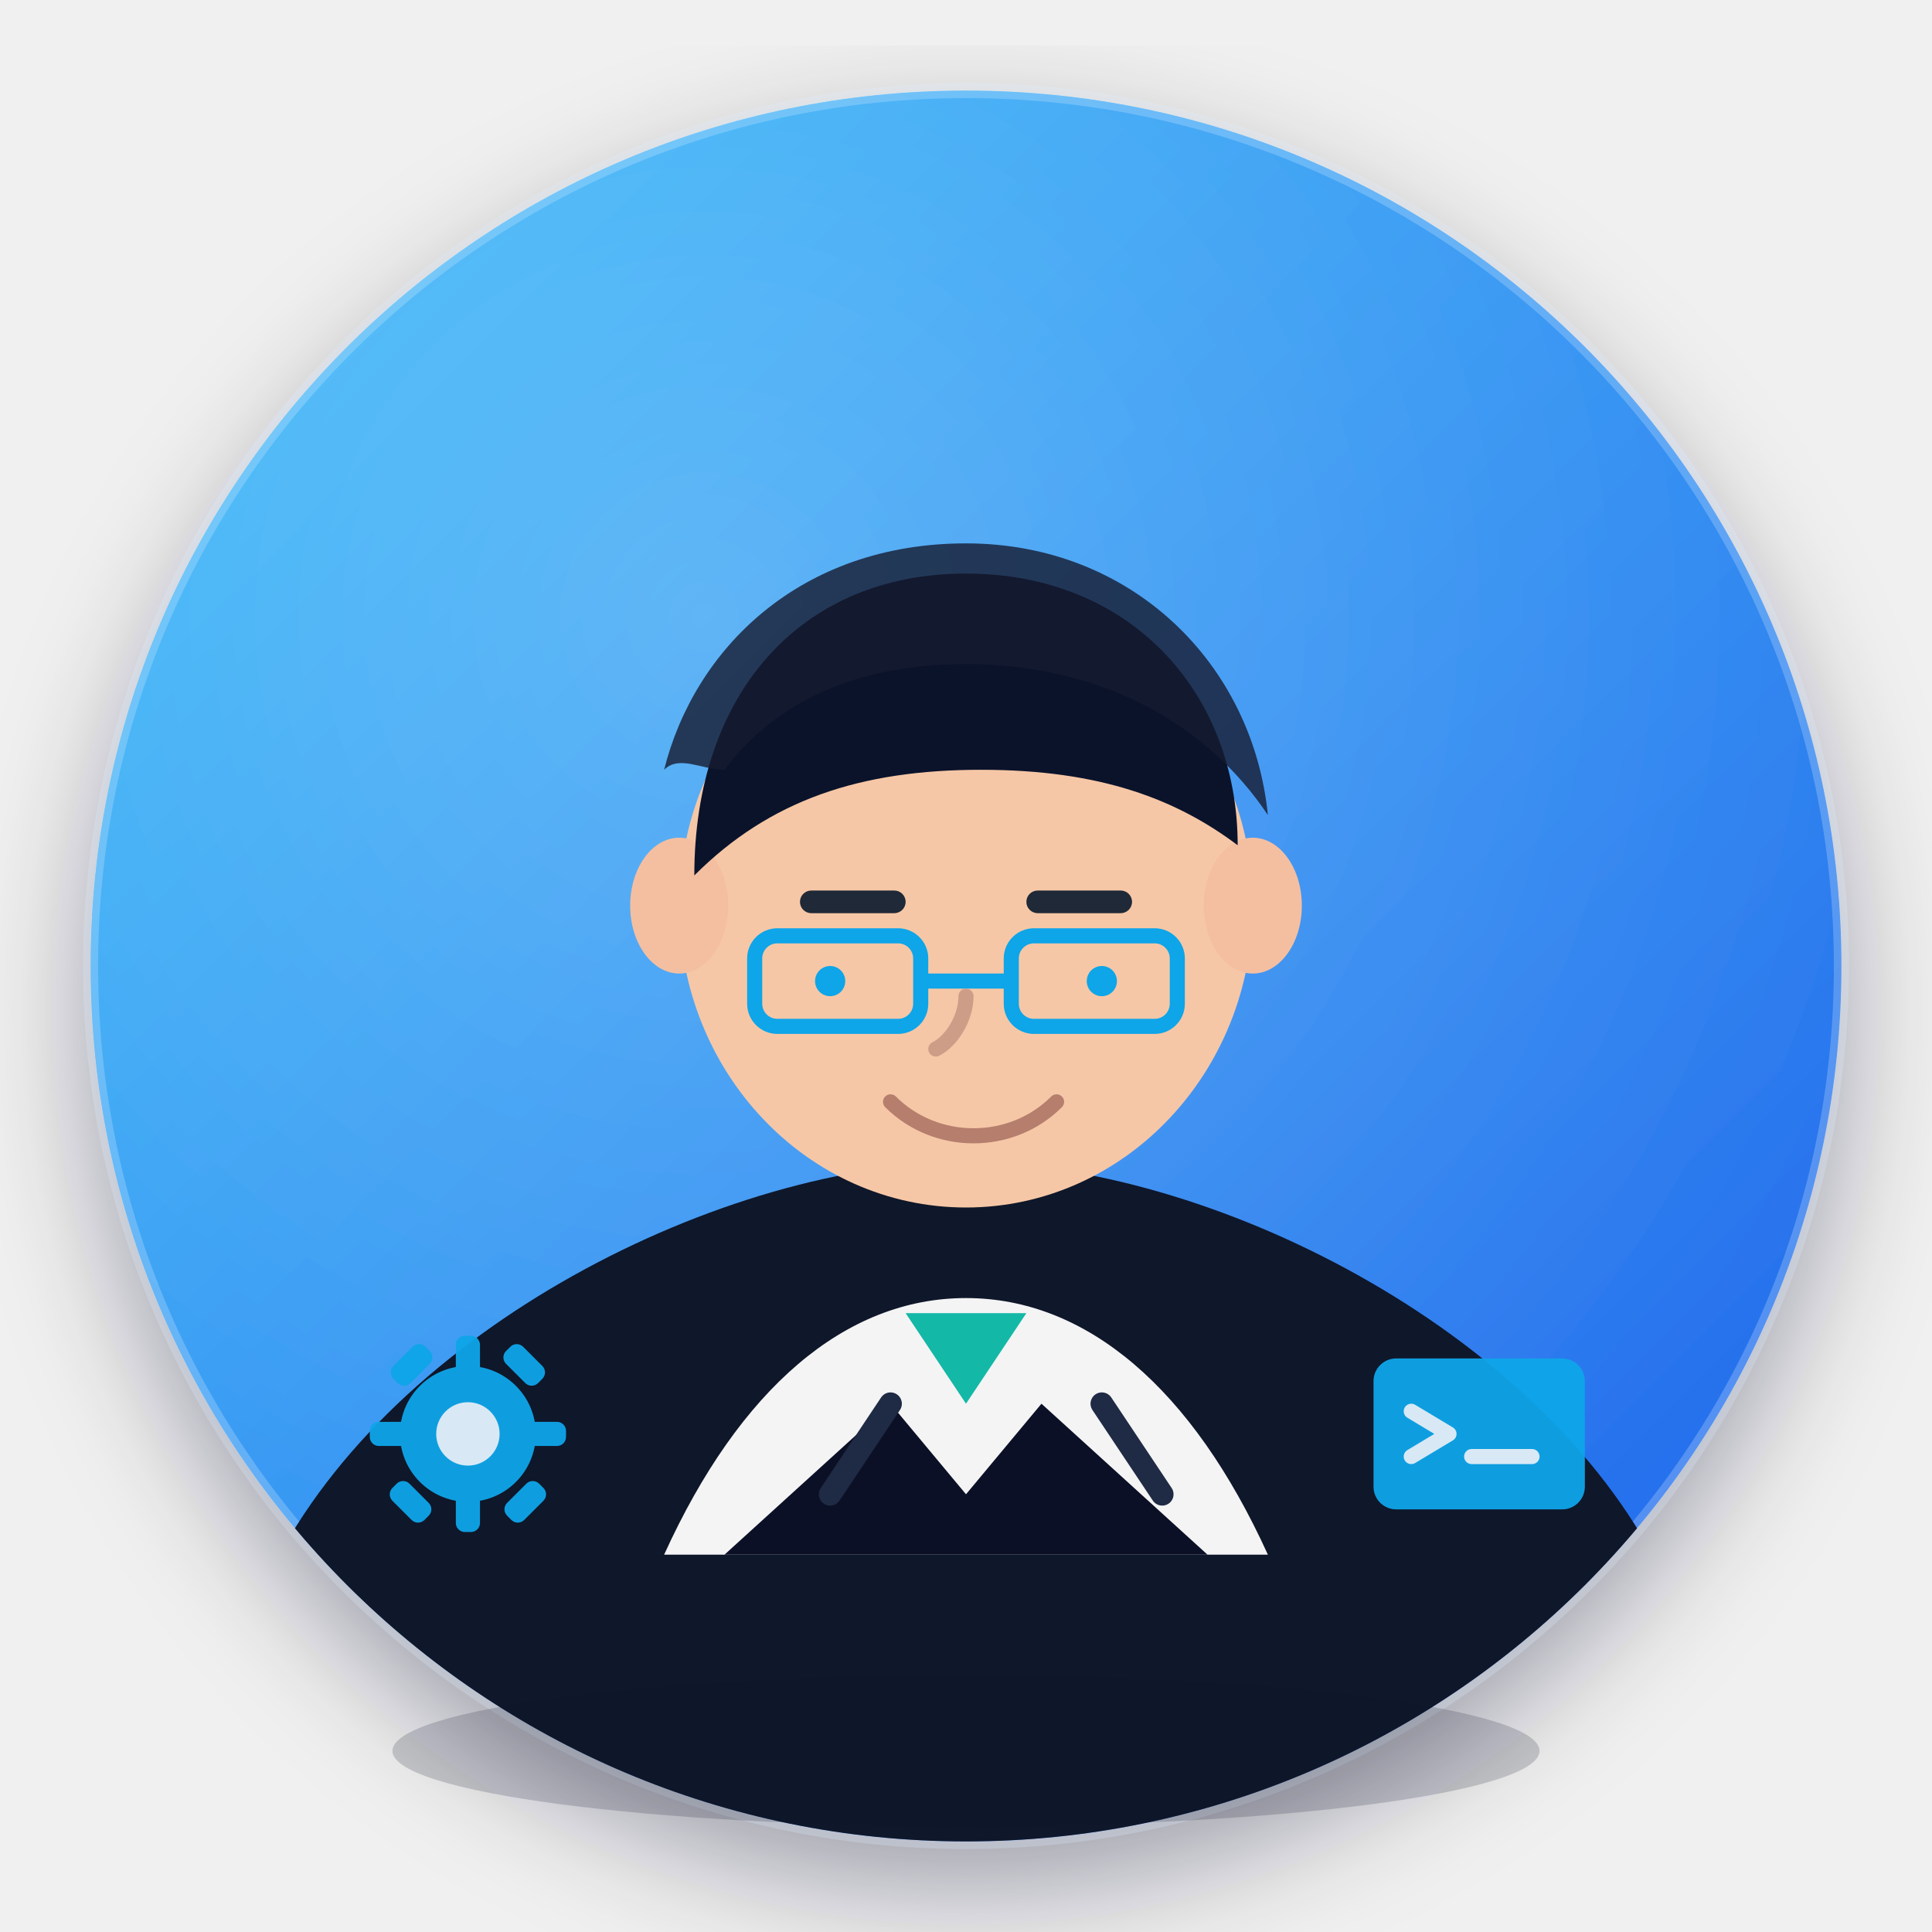
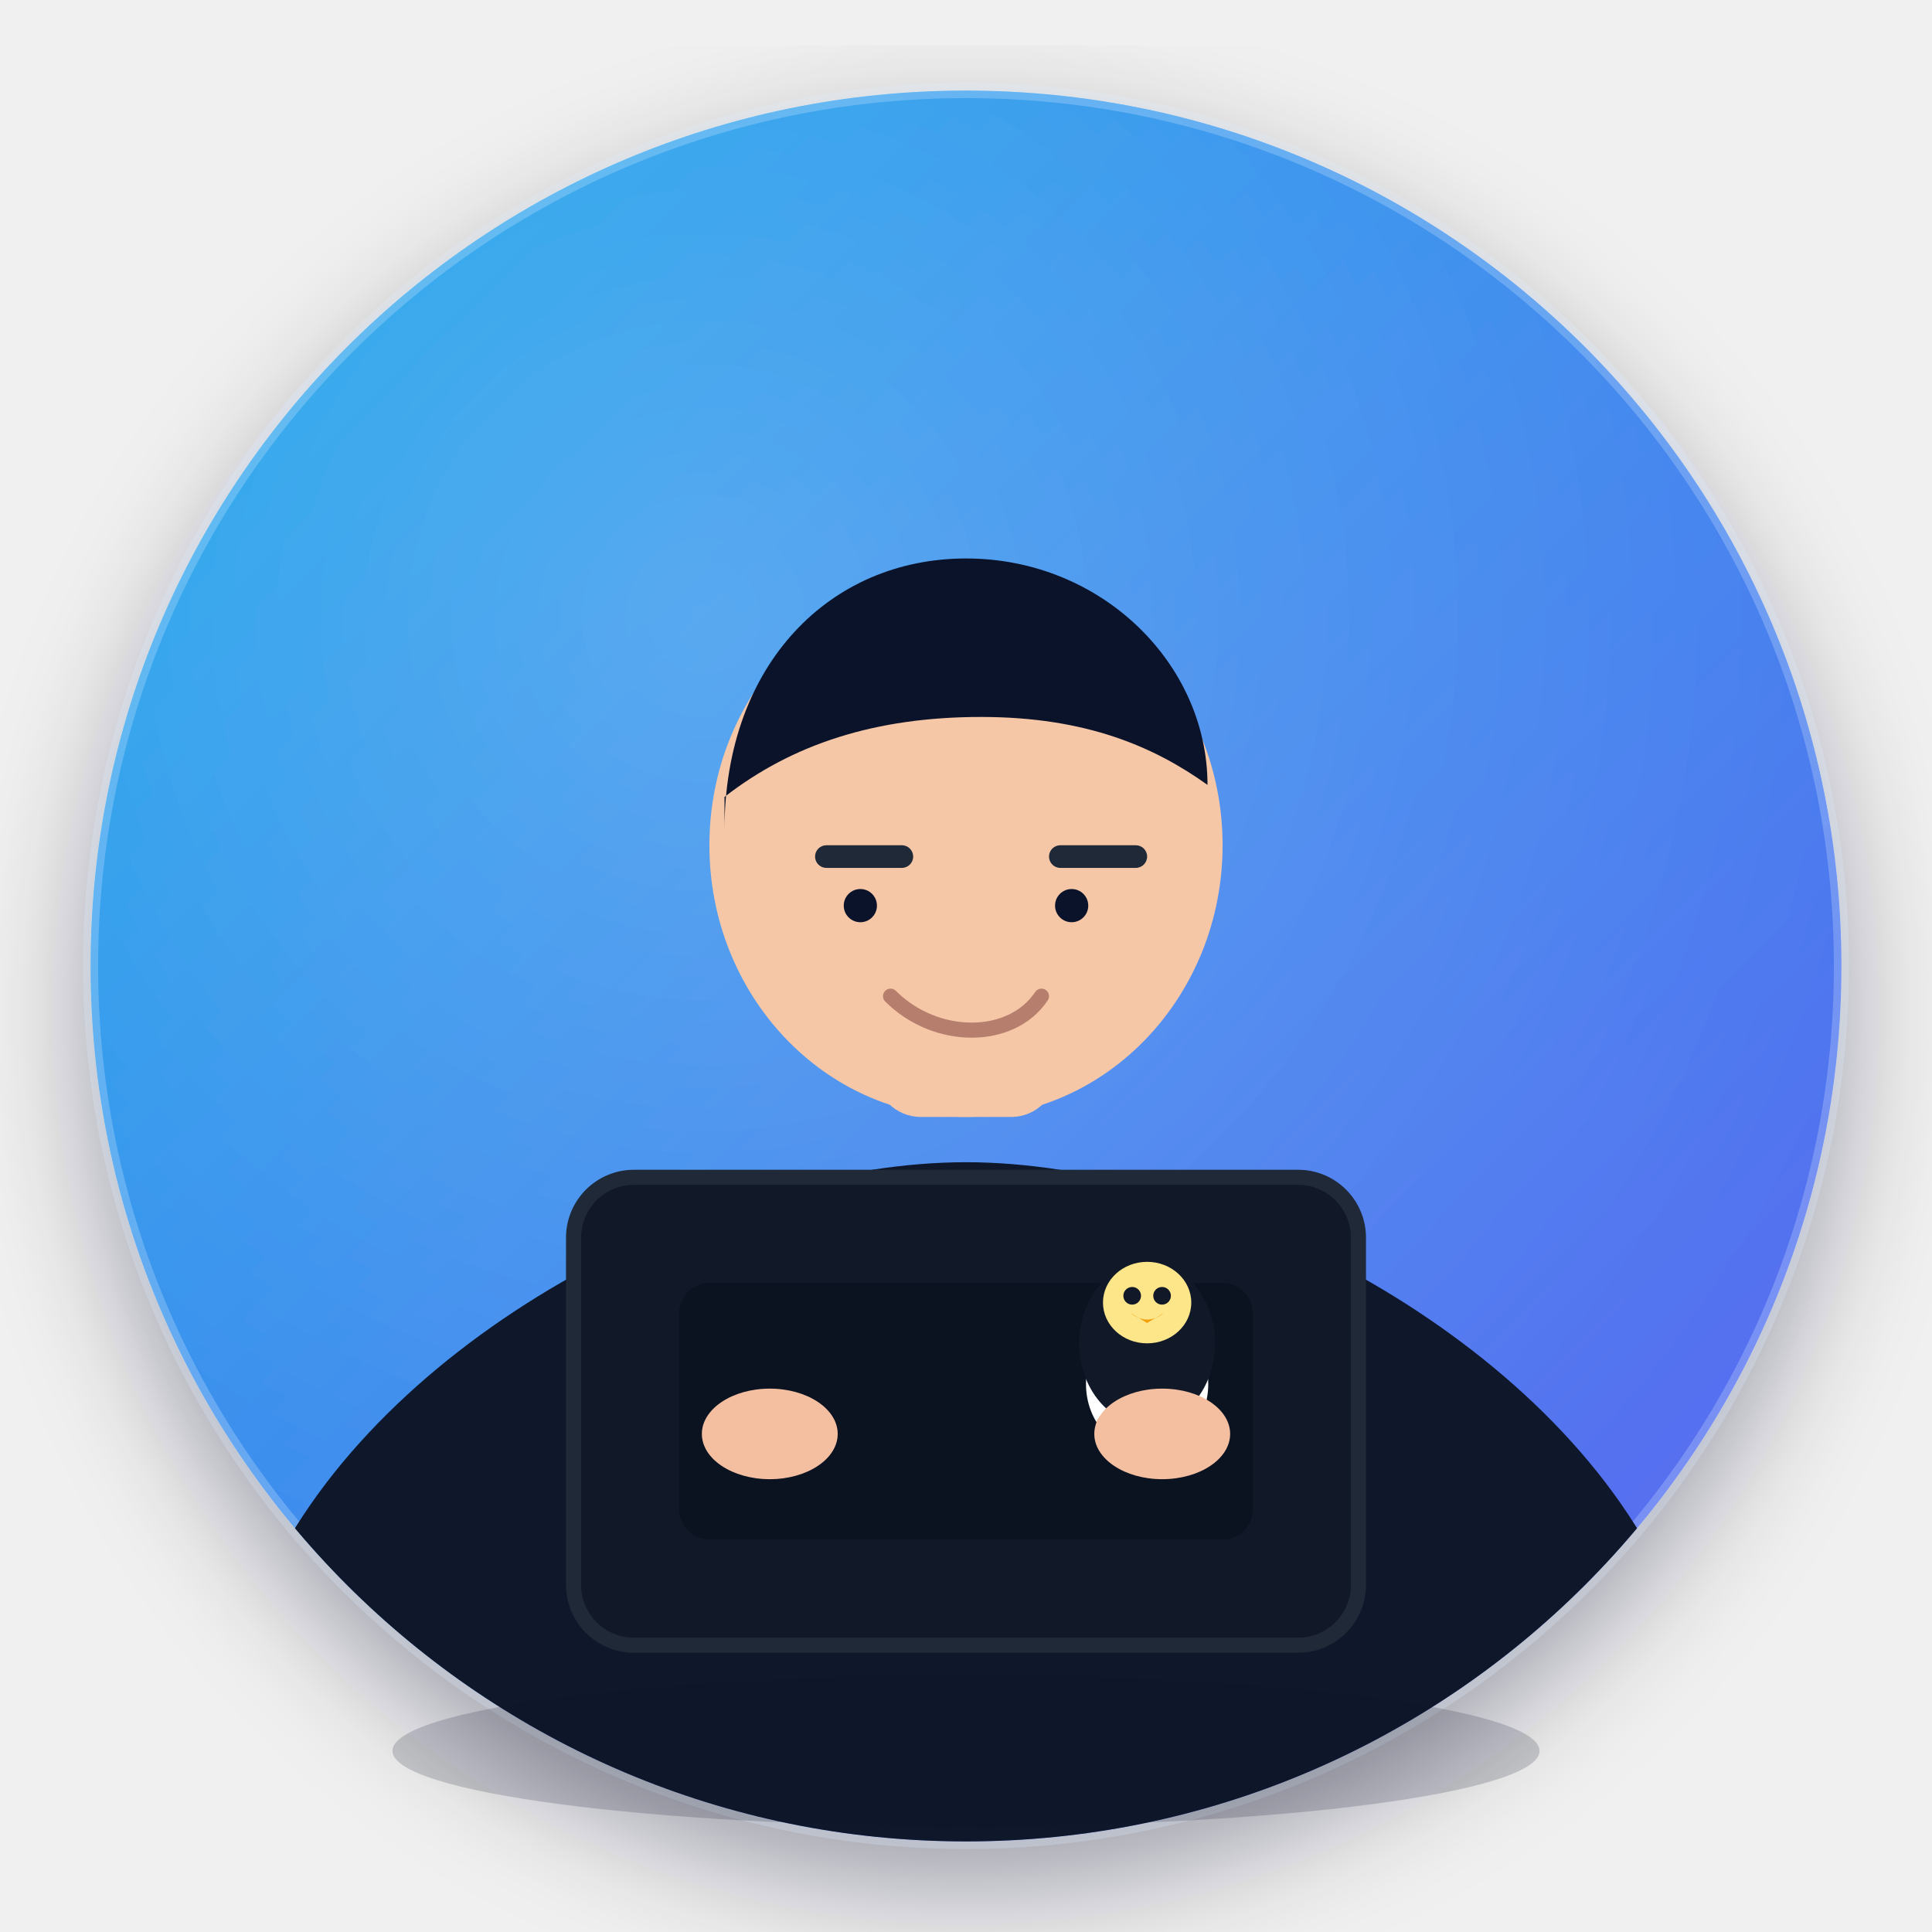
<svg xmlns="http://www.w3.org/2000/svg" width="256" height="256" viewBox="0 0 256 256" role="img" aria-labelledby="title desc">
  <defs>
    <linearGradient id="bgGradient" x1="0" y1="0" x2="1" y2="1">
-       <stop offset="0%" stop-color="#38bdf8" />
-       <stop offset="100%" stop-color="#2563eb" />
+       <stop offset="0%" stop-color="#0ea5e9" />
+       <stop offset="100%" stop-color="#6366f1" />
    </linearGradient>
    <radialGradient id="spotlight" cx="35%" cy="30%" r="70%">
      <stop offset="0%" stop-color="#ffffff" stop-opacity="0.22" />
      <stop offset="100%" stop-color="#ffffff" stop-opacity="0" />
    </radialGradient>
    <filter id="softShadow" x="-30%" y="-30%" width="160%" height="160%">
      <feDropShadow dx="0" dy="6" stdDeviation="8" flood-color="#0b1026" flood-opacity="0.35" />
    </filter>
    <clipPath id="circleClip">
      <circle cx="128" cy="128" r="116" />
    </clipPath>
-     <g id="icon-gear">
-       <circle cx="0" cy="0" r="9" fill="#0ea5e9" />
-       <circle cx="0" cy="0" r="4.2" fill="#e2f3ff" />
-       <g fill="#0ea5e9">
-         <rect x="-1.6" y="-13" width="3.2" height="6" rx="1.2" />
-         <rect x="-1.6" y="7" width="3.2" height="6" rx="1.2" />
-         <rect x="7" y="-1.6" width="6" height="3.2" rx="1.2" />
-         <rect x="-13" y="-1.6" width="6" height="3.2" rx="1.2" />
-         <rect x="6.0" y="6.0" width="3.2" height="6" rx="1.2" transform="rotate(45 7.6 9)" />
-         <rect x="-9.2" y="-12.2" width="3.2" height="6" rx="1.2" transform="rotate(45 -7.6 -9)" />
-         <rect x="6.0" y="-12.2" width="3.2" height="6" rx="1.2" transform="rotate(-45 7.6 -9)" />
-         <rect x="-9.2" y="6.0" width="3.2" height="6" rx="1.2" transform="rotate(-45 -7.6 9)" />
-       </g>
-     </g>
-     <g id="icon-terminal">
-       <rect x="-14" y="-10" width="28" height="20" rx="3" fill="#0ea5e9" />
-       <polyline points="-9,-3 -4,0 -9,3" fill="none" stroke="#e2f3ff" stroke-width="2" stroke-linecap="round" stroke-linejoin="round" />
-       <line x1="-1" y1="3" x2="7" y2="3" stroke="#e2f3ff" stroke-width="2" stroke-linecap="round" />
+     <g id="tux-sticker">
+       <ellipse cx="0" cy="6" rx="9" ry="10" fill="#ffffff" />
+       <ellipse cx="0" cy="0" rx="10" ry="12" fill="#111827" />
+       <ellipse cx="0" cy="-6" rx="6.5" ry="6" fill="#fde68a" />
+       <circle cx="-2.2" cy="-7" r="1.3" fill="#111827" />
+       <circle cx="2.2" cy="-7" r="1.3" fill="#111827" />
+       <path d="M-2.5 -4.5 L0 -3 L2.5 -4.5 Q0 -2.5 -2.5 -4.5 Z" fill="#f59e0b" />
+       <ellipse cx="-4.5" cy="12" rx="3" ry="2" fill="#f59e0b" />
+       <ellipse cx="4.5" cy="12" rx="3" ry="2" fill="#f59e0b" />
    </g>
  </defs>
  <g filter="url(#softShadow)">
    <circle cx="128" cy="128" r="116" fill="url(#bgGradient)" />
    <circle cx="128" cy="128" r="116" fill="url(#spotlight)" />
  </g>
  <circle cx="128" cy="128" r="116" fill="none" stroke="#e2f3ff" stroke-opacity="0.25" stroke-width="2" />
  <g clip-path="url(#circleClip)">
    <path d="M36 208c16-32 60-54 92-54s76 22 92 54v36H36z" fill="#0f172a" />
-     <path d="M88 206c10-22 24-34 40-34s30 12 40 34" fill="#ffffff" opacity="0.95" />
-     <path d="M120 174l8 12 8-12" fill="#14b8a6" />
-     <rect x="116" y="136" width="24" height="20" rx="6" fill="#f6c7a6" />
-     <ellipse cx="128" cy="120" rx="38" ry="40" fill="#f6c7a6" />
-     <ellipse cx="90" cy="120" rx="6.5" ry="9" fill="#f4bfa0" />
-     <ellipse cx="166" cy="120" rx="6.5" ry="9" fill="#f4bfa0" />
-     <path d="M92 116c0-24 14-40 36-40s36 16 36 36c-8-6-18-10-34-10s-28 4-38 14z" fill="#0b132b" />
-     <path d="M96 102c6-8 16-14 32-14 18 0 32 8 40 20-2-20-18-36-40-36-22 0-36 14-40 30 2-2 5-0 8 0z" fill="#151a2f" opacity="0.8" />
-     <rect x="106" y="118" width="14" height="3" rx="1.5" fill="#1f2937" />
-     <rect x="136" y="118" width="14" height="3" rx="1.5" fill="#1f2937" />
-     <g>
-       <rect x="100" y="124" width="22" height="12" rx="3" fill="none" stroke="#0ea5e9" stroke-width="2" />
-       <rect x="134" y="124" width="22" height="12" rx="3" fill="none" stroke="#0ea5e9" stroke-width="2" />
-       <line x1="122" y1="130" x2="134" y2="130" stroke="#0ea5e9" stroke-width="2" />
-       <circle cx="110" cy="130" r="2" fill="#0ea5e9" />
-       <circle cx="146" cy="130" r="2" fill="#0ea5e9" />
+     <path d="M80 200c10-28 28-44 48-44s38 16 48 44" fill="#111827" />
+     <rect x="116" y="130" width="24" height="18" rx="6" fill="#f6c7a6" />
+     <ellipse cx="128" cy="112" rx="34" ry="36" fill="#f6c7a6" />
+     <path d="M96 110c0-22 14-36 32-36s32 14 32 30c-7-5-16-9-30-9s-25 3.6-34 10.6z" fill="#0b132b" />
+     <rect x="108" y="112" width="13" height="3" rx="1.5" fill="#1f2937" />
+     <rect x="139" y="112" width="13" height="3" rx="1.5" fill="#1f2937" />
+     <circle cx="114" cy="120" r="2.2" fill="#0b132b" />
+     <circle cx="142" cy="120" r="2.2" fill="#0b132b" />
+     <path d="M118 132c6 6 16 6 20 0" stroke="#b57e6d" stroke-width="2" fill="none" stroke-linecap="round" />
+     <rect x="76" y="156" width="104" height="62" rx="8" fill="#111827" stroke="#1f2937" stroke-width="2" />
+     <rect x="90" y="170" width="76" height="34" rx="4" fill="#0b1220" />
+     <g transform="translate(152,178) scale(0.9)">
+       <use href="#tux-sticker" />
    </g>
-     <path d="M128 132c0 3-2 6-4 7" stroke="#ce9d87" stroke-width="2" fill="none" stroke-linecap="round" />
-     <path d="M118 146c6 6 16 6 22 0" stroke="#b57e6d" stroke-width="2" fill="none" stroke-linecap="round" />
-     <path d="M96 206l22-20 10 12 10-12 22 20" fill="#0b1026" />
-     <path d="M118 186l-8 12" stroke="#1f2a44" stroke-width="3" stroke-linecap="round" />
-     <path d="M146 186l8 12" stroke="#1f2a44" stroke-width="3" stroke-linecap="round" />
-     <g opacity="0.95">
-       <g transform="translate(62,190)">
-         <use href="#icon-gear" />
-       </g>
-       <g transform="translate(196,190)">
-         <use href="#icon-terminal" />
-       </g>
-     </g>
+     <ellipse cx="102" cy="190" rx="9" ry="6" fill="#f4bfa0" />
+     <ellipse cx="154" cy="190" rx="9" ry="6" fill="#f4bfa0" />
  </g>
  <ellipse cx="128" cy="232" rx="76" ry="10" fill="#0b1026" opacity="0.18" />
</svg>
